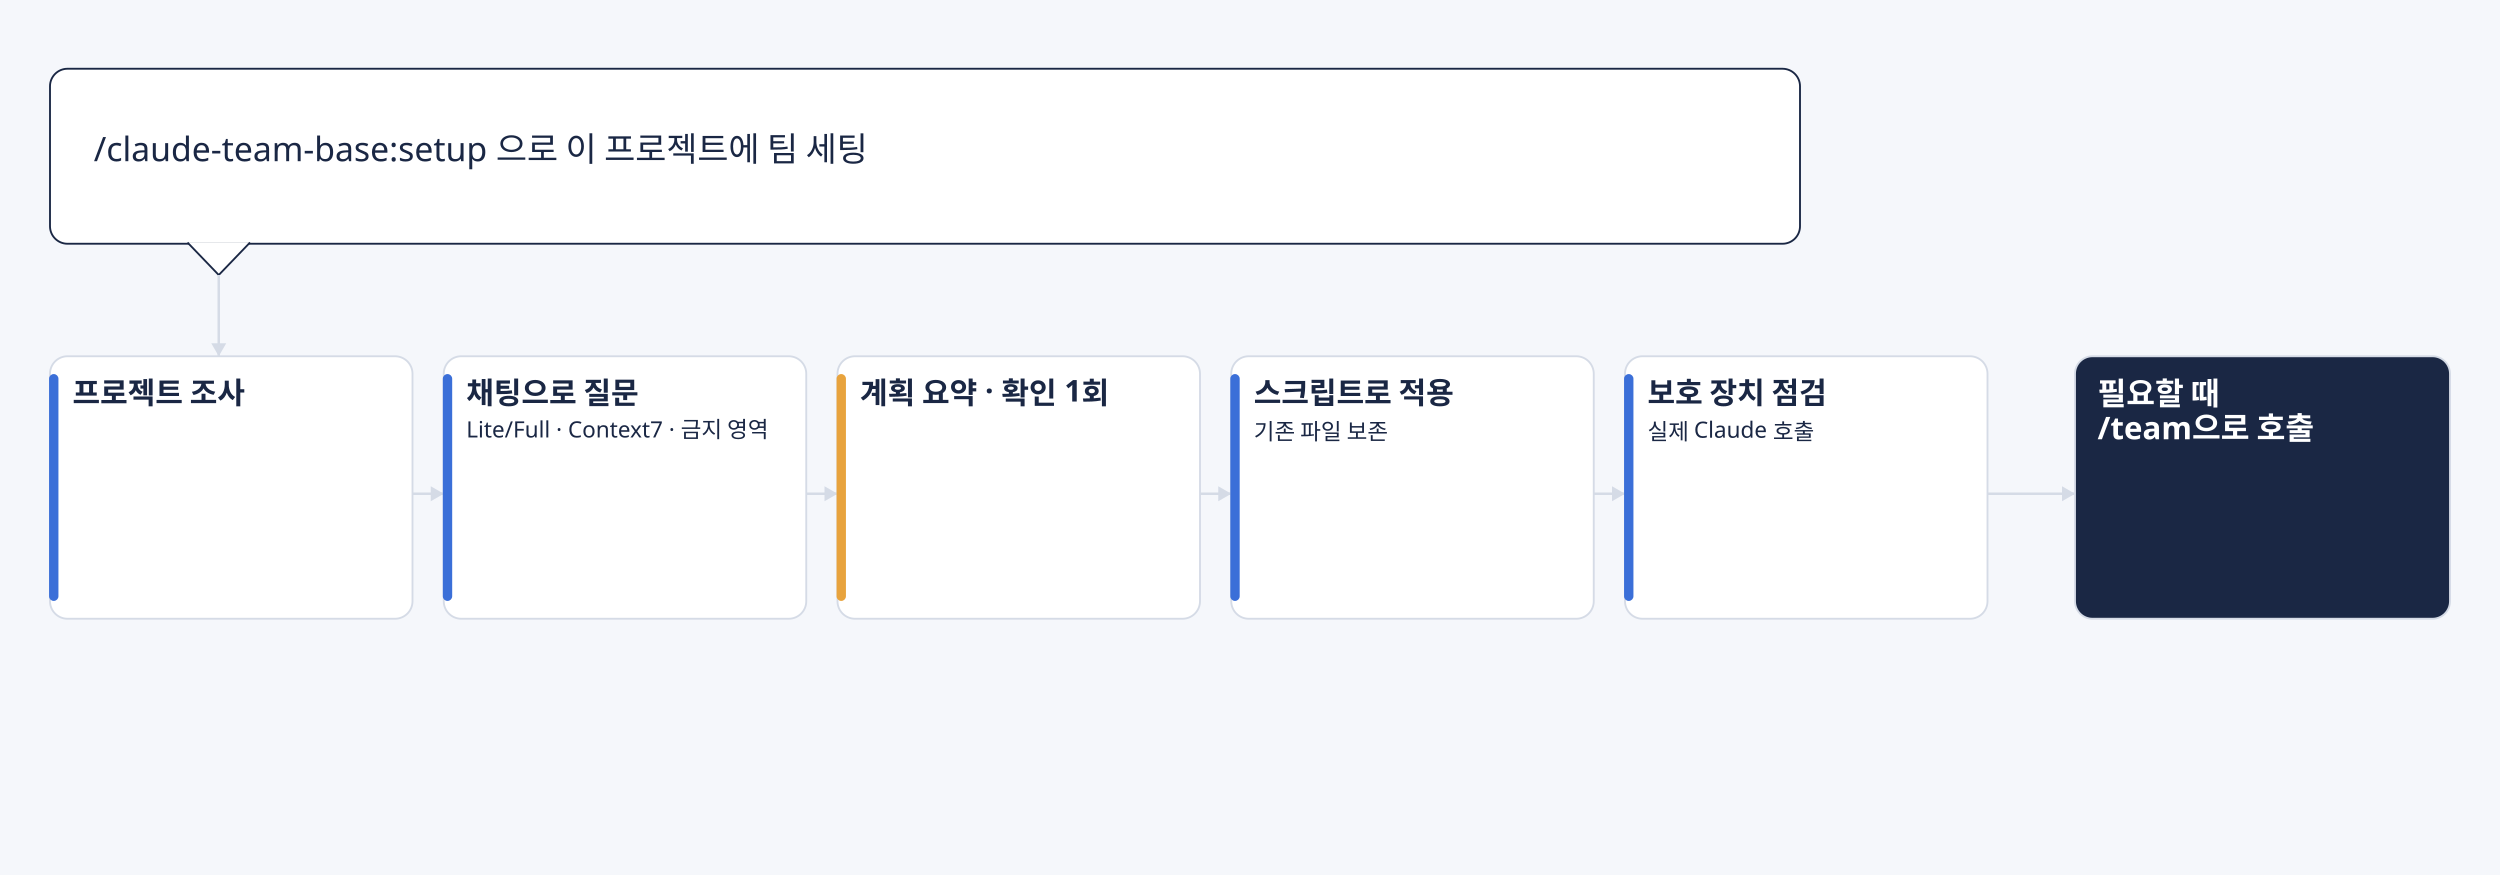
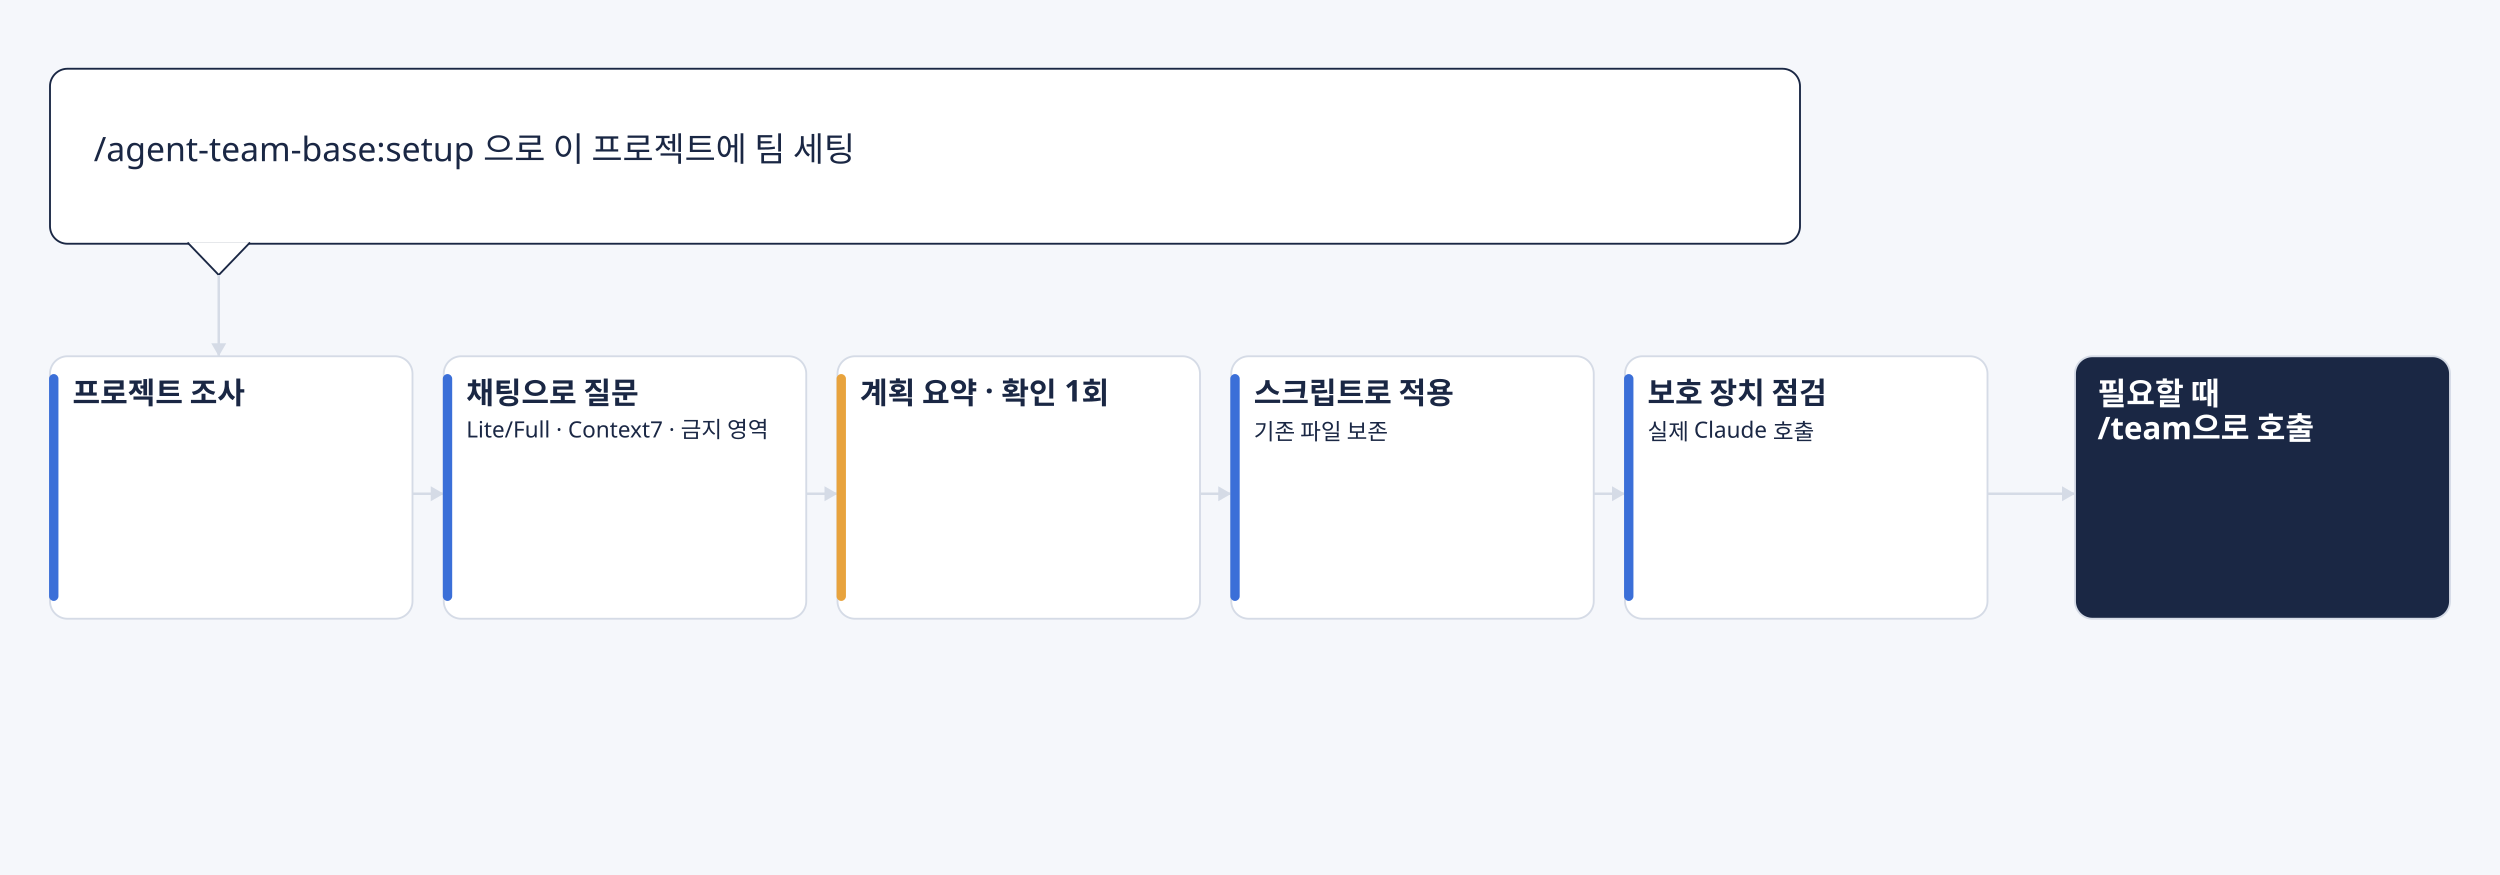
<svg xmlns="http://www.w3.org/2000/svg" width="2000" height="700" viewBox="0 0 2000 700">
  <rect width="2000" height="700" fill="#F5F7FB" />
  <rect x="40" y="55" width="1400" height="140" rx="14" fill="white" stroke="#1A2744" stroke-width="1.5" />
  <path d="M 150 194 L 175 220 L 200 194" fill="white" stroke="#1A2744" stroke-width="1.5" />
-   <text x="75" y="108" dominant-baseline="text-before-edge" font-family="Noto Sans KR, Noto Sans KR, sans-serif" font-size="27" font-weight="400" fill="#1A2744">/claude-team-base:setup 으로 이 프로젝트에 팀 세팅</text>
+   <text x="75" y="108" dominant-baseline="text-before-edge" font-family="Noto Sans KR, Noto Sans KR, sans-serif" font-size="27" font-weight="400" fill="#1A2744">/agent-team-base:setup 으로 이 프로젝트에 팀 세팅</text>
  <polyline points="175,220 175,285" fill="none" stroke="#D5DBE6" stroke-width="2" />
  <polygon points="175,285 169.0,274.608 181.0,274.608" fill="#D5DBE6" />
  <rect x="40" y="285" width="290" height="210" rx="14" fill="white" stroke="#D5DBE6" stroke-width="1.5" />
  <rect x="40" y="300" width="6" height="180" rx="3" fill="#3B6FD8" stroke="#3B6FD8" stroke-width="1.5" />
  <text x="58" y="302" dominant-baseline="text-before-edge" font-family="Noto Sans KR, Noto Sans KR, sans-serif" font-size="24" font-weight="700" fill="#1A2744">프로젝트 조사</text>
  <polyline points="330,395 355,395" fill="none" stroke="#D5DBE6" stroke-width="2" />
  <polygon points="355,395 344.608,401.0 344.608,389.0" fill="#D5DBE6" />
  <rect x="355" y="285" width="290" height="210" rx="14" fill="white" stroke="#D5DBE6" stroke-width="1.5" />
  <rect x="355" y="300" width="6" height="180" rx="3" fill="#3B6FD8" stroke="#3B6FD8" stroke-width="1.5" />
  <text x="373" y="302" dominant-baseline="text-before-edge" font-family="Noto Sans KR, Noto Sans KR, sans-serif" font-size="24" font-weight="700" fill="#1A2744">채팅으로 질문</text>
  <text x="373" y="336" dominant-baseline="text-before-edge" font-family="Noto Sans KR, Noto Sans KR, sans-serif" font-size="18" font-weight="400" fill="#1A2744">Lite/Full · Context7 · 금지 영역</text>
  <polyline points="645,395 670,395" fill="none" stroke="#D5DBE6" stroke-width="2" />
  <polygon points="670,395 659.608,401.0 659.608,389.0" fill="#D5DBE6" />
  <rect x="670" y="285" width="290" height="210" rx="14" fill="white" stroke="#D5DBE6" stroke-width="1.5" />
  <rect x="670" y="300" width="6" height="180" rx="3" fill="#E8A33D" stroke="#E8A33D" stroke-width="1.5" />
  <text x="688" y="302" dominant-baseline="text-before-edge" font-family="Noto Sans KR, Noto Sans KR, sans-serif" font-size="24" font-weight="700" fill="#1A2744">계획 요약 · 확인 1회</text>
  <polyline points="960,395 985,395" fill="none" stroke="#D5DBE6" stroke-width="2" />
  <polygon points="985,395 974.608,401.0 974.608,389.0" fill="#D5DBE6" />
  <rect x="985" y="285" width="290" height="210" rx="14" fill="white" stroke="#D5DBE6" stroke-width="1.5" />
  <rect x="985" y="300" width="6" height="180" rx="3" fill="#3B6FD8" stroke="#3B6FD8" stroke-width="1.5" />
  <text x="1003" y="302" dominant-baseline="text-before-edge" font-family="Noto Sans KR, Noto Sans KR, sans-serif" font-size="24" font-weight="700" fill="#1A2744">스크립트로 적용</text>
  <text x="1003" y="336" dominant-baseline="text-before-edge" font-family="Noto Sans KR, Noto Sans KR, sans-serif" font-size="18" font-weight="400" fill="#1A2744">기존 파일 보존</text>
  <polyline points="1275,395 1300,395" fill="none" stroke="#D5DBE6" stroke-width="2" />
  <polygon points="1300,395 1289.608,401.0 1289.608,389.0" fill="#D5DBE6" />
  <rect x="1300" y="285" width="290" height="210" rx="14" fill="white" stroke="#D5DBE6" stroke-width="1.5" />
  <rect x="1300" y="300" width="6" height="180" rx="3" fill="#3B6FD8" stroke="#3B6FD8" stroke-width="1.5" />
  <text x="1318" y="302" dominant-baseline="text-before-edge" font-family="Noto Sans KR, Noto Sans KR, sans-serif" font-size="24" font-weight="700" fill="#1A2744">보호 장치 점검</text>
  <text x="1318" y="336" dominant-baseline="text-before-edge" font-family="Noto Sans KR, Noto Sans KR, sans-serif" font-size="18" font-weight="400" fill="#1A2744">실제 Claude 호출</text>
  <polyline points="1590,395 1660,395" fill="none" stroke="#D5DBE6" stroke-width="2" />
  <polygon points="1660,395 1649.608,401.0 1649.608,389.0" fill="#D5DBE6" />
  <rect x="1660" y="285" width="300" height="210" rx="14" fill="#1A2744" stroke="#D5DBE6" stroke-width="1.5" />
  <text x="1678" y="302" dominant-baseline="text-before-edge" font-family="Noto Sans KR, Noto Sans KR, sans-serif" font-size="25" font-weight="700" fill="white">필요할 때</text>
  <text x="1678" y="332" dominant-baseline="text-before-edge" font-family="Noto Sans KR, Noto Sans KR, sans-serif" font-size="25" font-weight="700" fill="white">/team으로 호출</text>
</svg>
